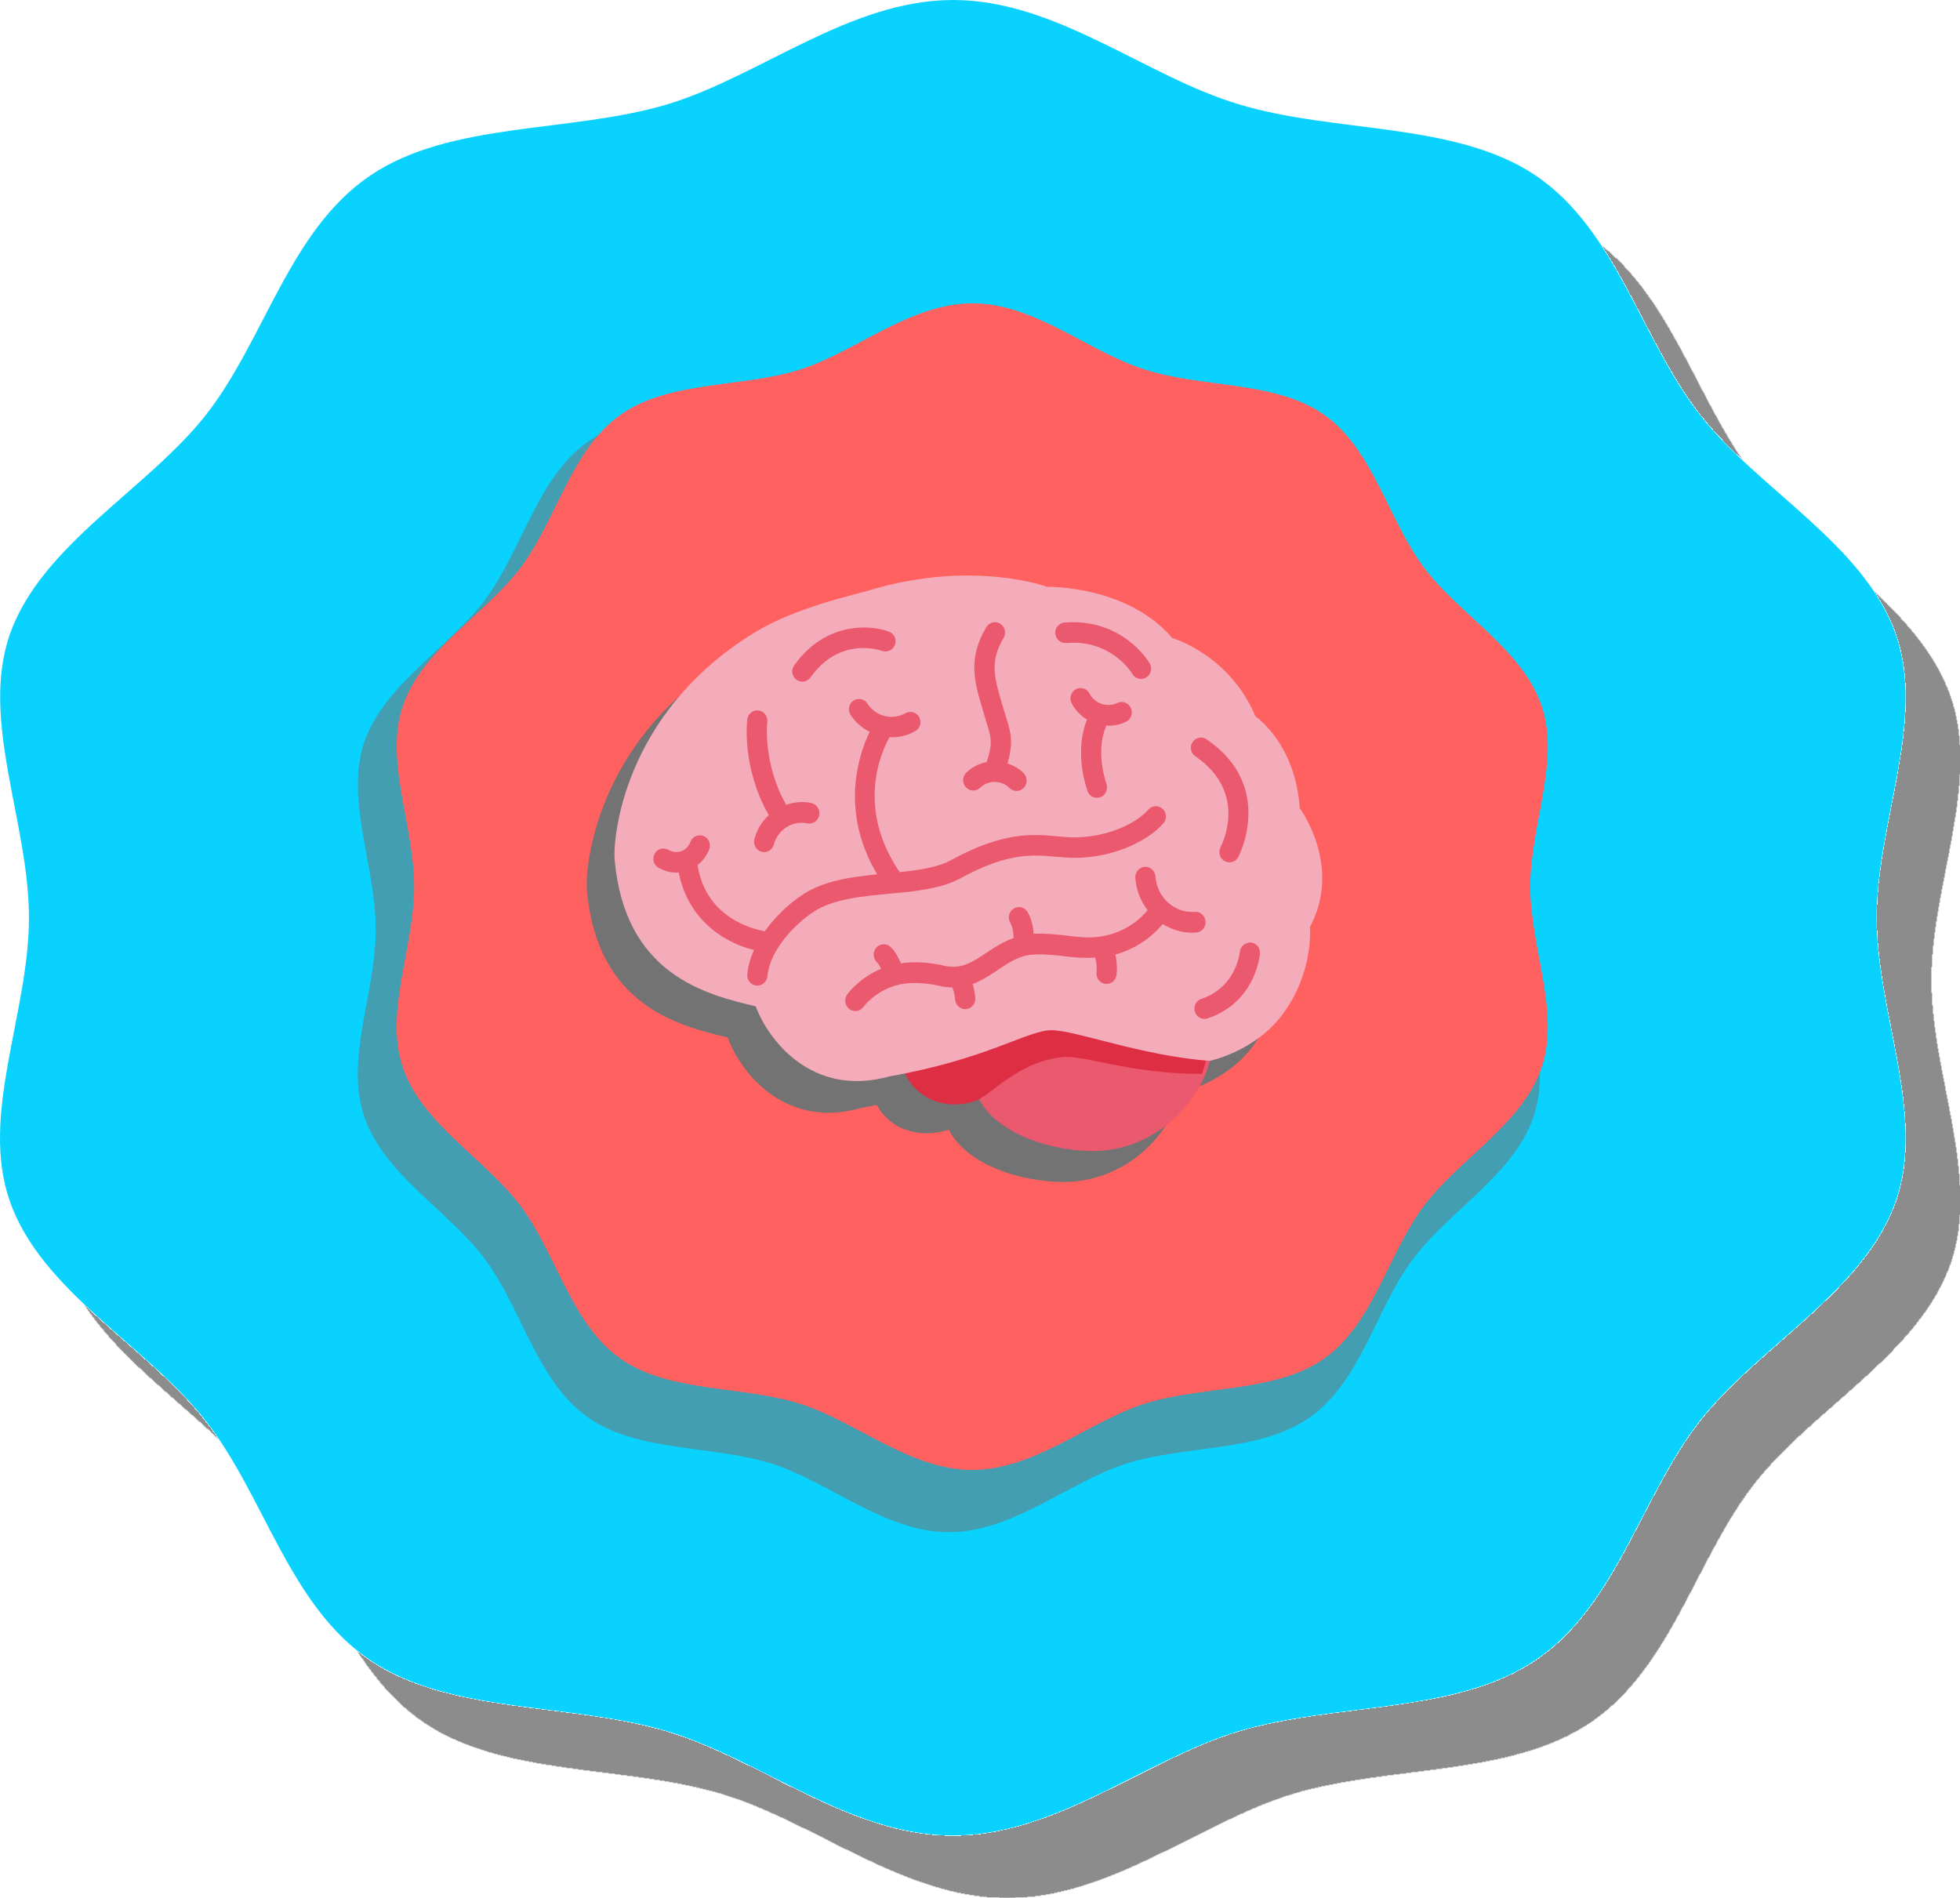
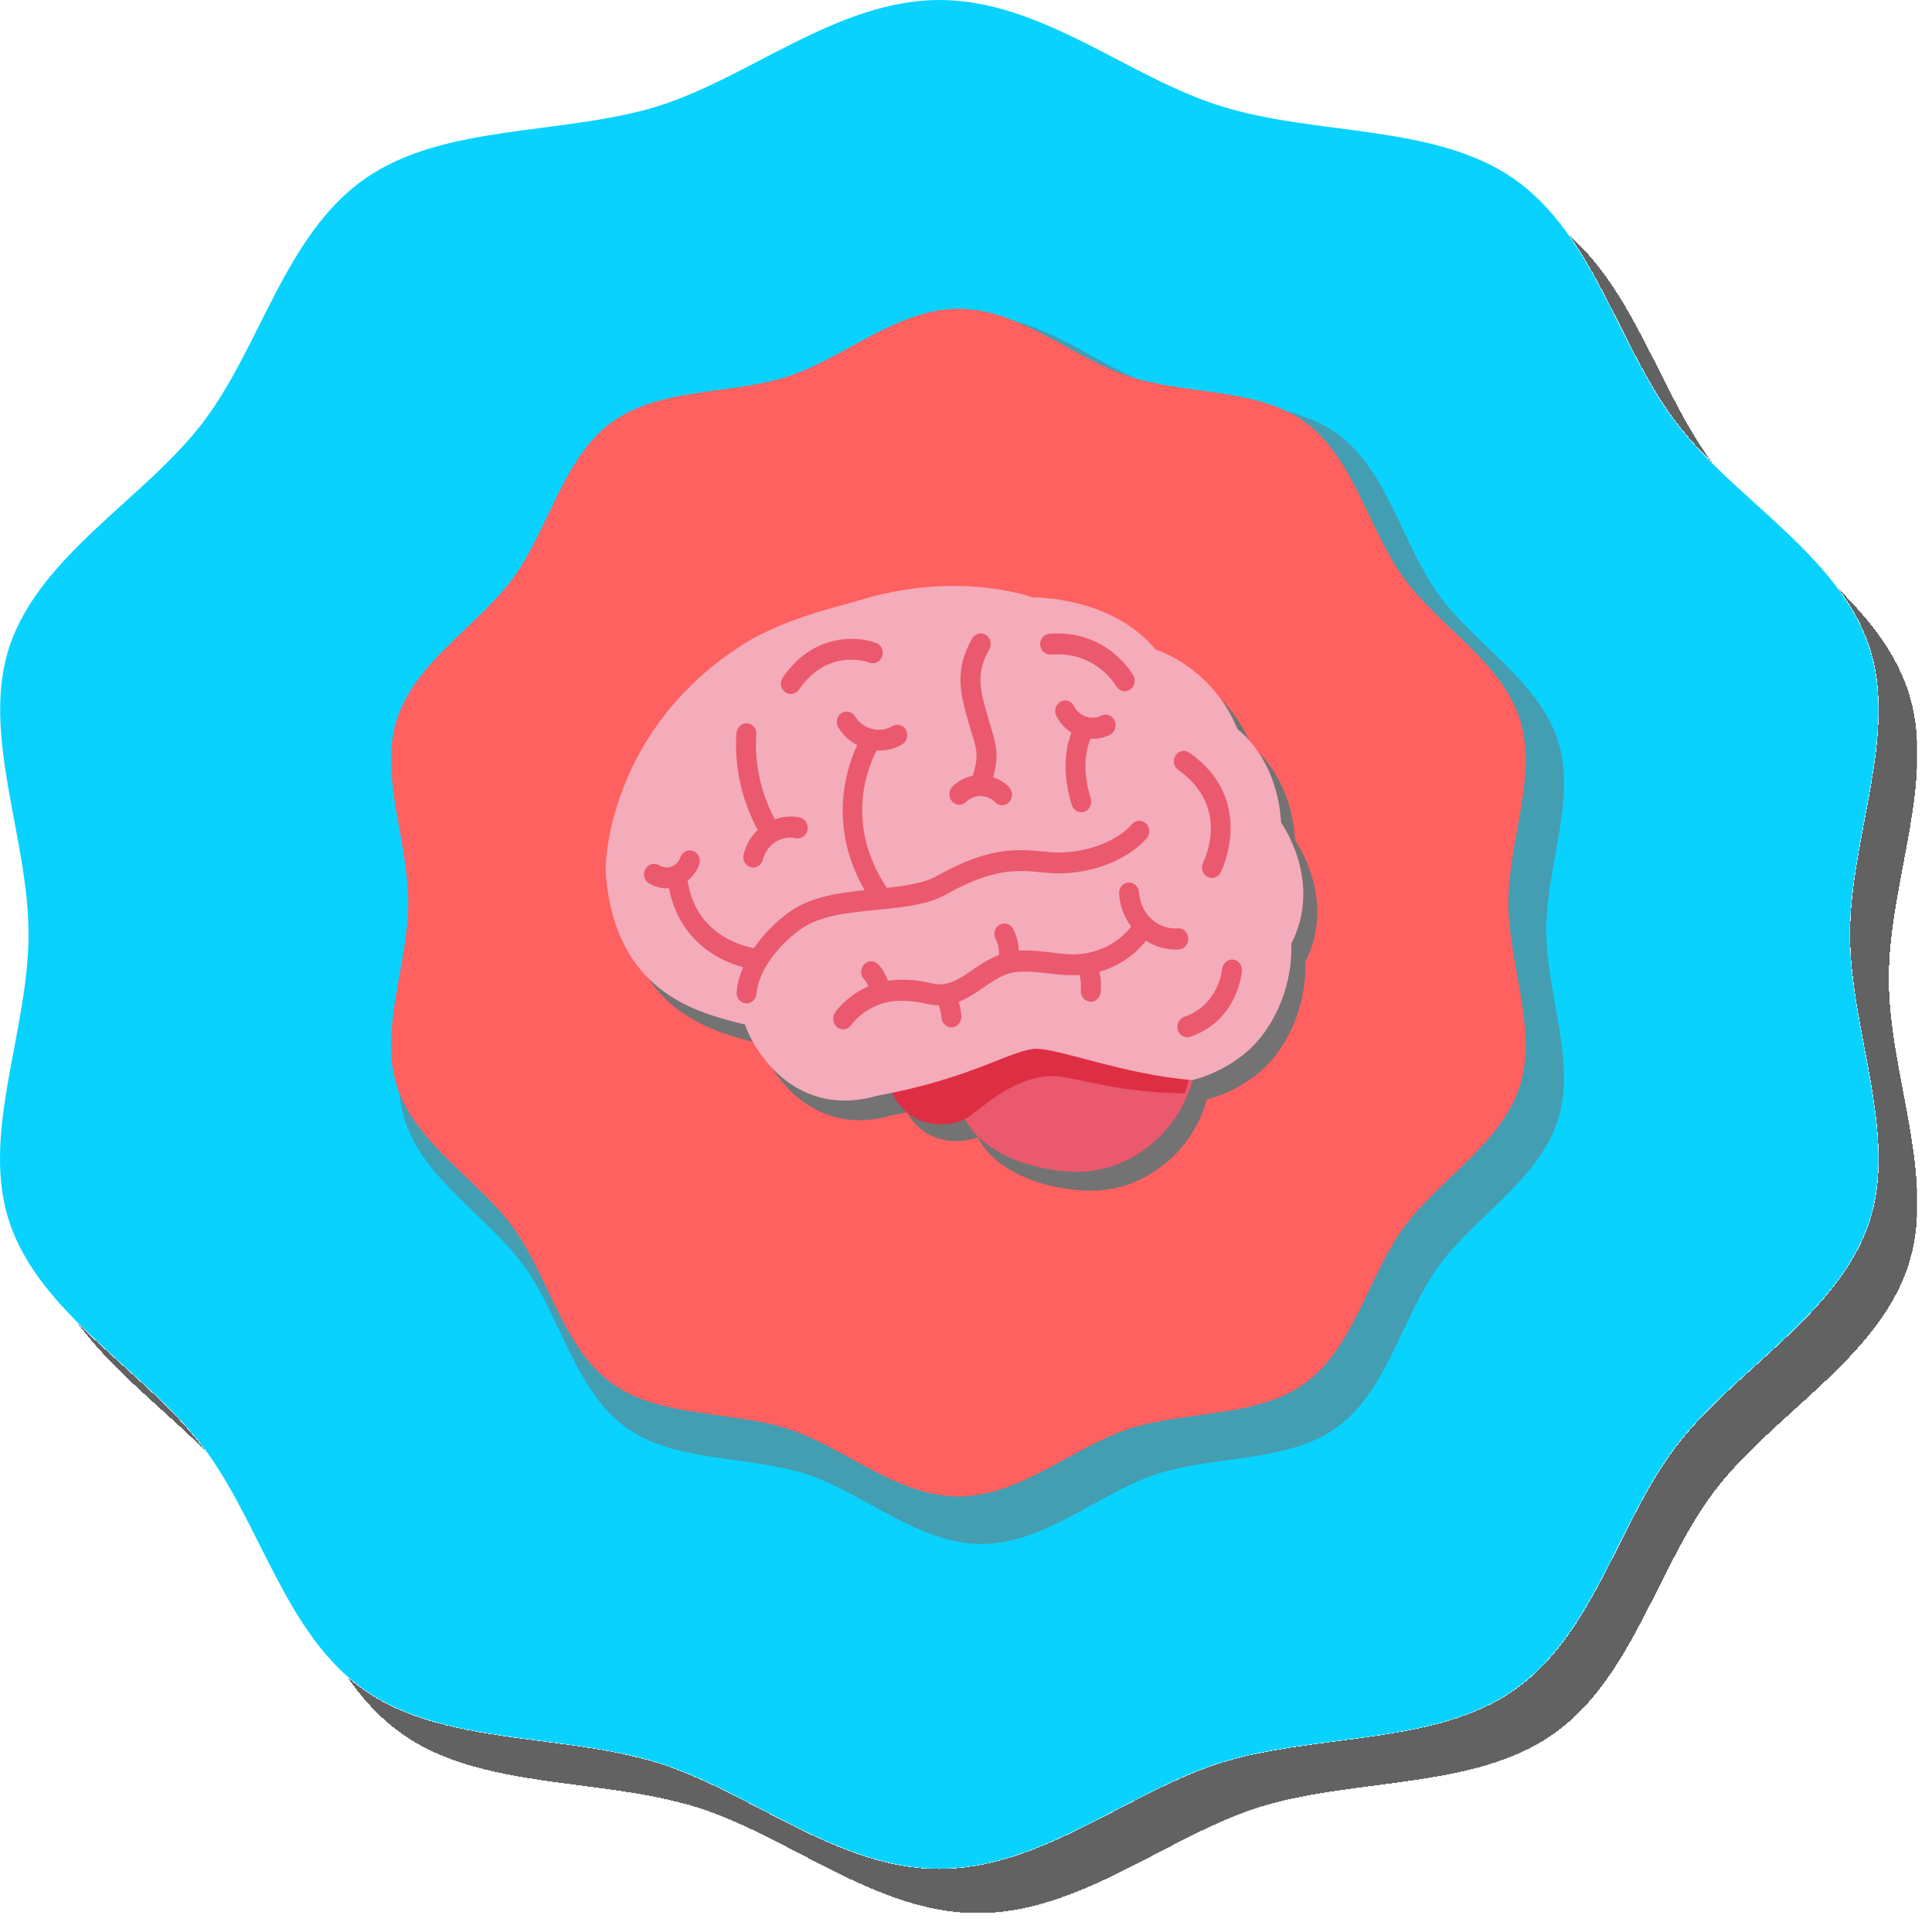
- <svg xmlns="http://www.w3.org/2000/svg" width="252" height="244" viewBox="0 0 252 244" fill="none">
-   <g filter="url(#filter0_d_741_366)">
-     <path d="M241.273 118C241.273 105.687 247.645 92.616 243.725 81.53C239.706 70.018 226.085 62.941 218.589 53.361C210.993 43.69 207.858 29.584 197.422 22.554C187.08 15.617 171.645 17.175 159.248 13.401C147.244 9.815 135.827 0 122.55 0C109.269 0 97.802 9.767 85.848 13.401C73.451 17.127 57.966 15.569 47.628 22.554C37.192 29.584 34.053 43.69 26.461 53.361C18.915 62.941 5.34 70.018 1.275 81.53C-2.595 92.616 3.723 105.687 3.723 118C3.723 130.313 -2.645 143.384 1.275 154.473C5.291 165.986 18.915 173.063 26.412 182.639C34.008 192.31 37.142 206.42 47.579 213.449C57.916 220.431 73.352 218.873 85.798 222.603C97.802 226.189 109.219 236 122.5 236C135.778 236 147.244 226.233 159.202 222.603C171.599 218.873 187.08 220.431 197.422 213.449C207.858 206.42 210.993 192.31 218.589 182.639C226.135 173.063 239.706 165.986 243.725 154.473C247.645 143.336 241.273 130.269 241.273 118Z" fill="#09D2FF" />
+ <svg xmlns="http://www.w3.org/2000/svg" width="350" height="350" viewBox="0 0 350 350" fill="none">
+   <g filter="url(#filter0_d_1573_296)">
+     <path d="M335.102 169.262C335.102 151.6 343.952 132.851 338.507 116.949C332.925 100.436 314.008 90.284 303.595 76.543C293.046 62.67 288.692 42.435 274.197 32.352C259.834 22.401 238.395 24.636 221.178 19.223C204.506 14.078 188.649 0 170.208 0C151.762 0 135.836 14.01 119.233 19.223C102.016 24.567 80.508 22.332 66.15 32.352C51.655 42.435 47.296 62.67 36.752 76.543C26.271 90.284 7.417 100.436 1.771 116.949C-3.604 132.851 5.171 151.6 5.171 169.262C5.171 186.925 -3.673 205.673 1.771 221.581C7.348 238.094 26.271 248.246 36.683 261.982C47.233 275.854 51.586 296.094 66.082 306.177C80.439 316.192 101.878 313.957 119.164 319.307C135.836 324.451 151.693 338.525 170.139 338.525C188.58 338.525 204.506 324.515 221.114 319.307C238.332 313.957 259.834 316.192 274.197 306.177C288.692 296.094 293.046 275.854 303.595 261.982C314.076 248.246 332.925 238.094 338.507 221.581C343.952 205.605 335.102 186.862 335.102 169.262Z" fill="#09D2FF" />
  </g>
-   <path d="M195.69 119.501C195.69 111.413 199.641 102.829 197.209 95.546C194.717 87.986 186.266 83.338 181.613 77.048C176.901 70.694 174.957 61.43 168.482 56.813C162.067 52.257 152.491 53.281 144.799 50.802C137.351 48.445 130.269 42 122.03 42C113.793 42 106.678 48.415 99.26 50.802C91.569 53.248 81.962 52.227 75.55 56.813C69.073 61.43 67.129 70.694 62.416 77.048C57.734 83.338 49.313 87.986 46.791 95.546C44.389 102.829 48.31 111.413 48.31 119.501C48.31 127.587 44.359 136.171 46.791 143.454C49.283 151.014 57.734 155.662 62.387 161.954C67.097 168.306 69.043 177.57 75.518 182.189C81.933 186.773 91.509 185.752 99.231 188.2C106.678 190.555 113.761 197 122 197C130.237 197 137.351 190.585 144.769 188.2C152.461 185.752 162.067 186.773 168.482 182.189C174.957 177.57 176.901 168.306 181.613 161.954C186.296 155.662 194.717 151.014 197.209 143.454C199.641 136.14 195.69 127.557 195.69 119.501Z" fill="#439EB2" />
-   <path d="M196.749 114C196.749 106.174 200.598 97.866 198.23 90.82C195.802 83.503 187.574 79.005 183.045 72.916C178.457 66.769 176.563 57.803 170.259 53.335C164.012 48.926 154.687 49.916 147.199 47.518C139.947 45.238 133.051 39 125.03 39C117.007 39 110.081 45.208 102.859 47.518C95.371 49.886 86.016 48.895 79.771 53.335C73.467 57.803 71.571 66.769 66.985 72.916C62.426 79.005 54.226 83.503 51.77 90.82C49.432 97.866 53.249 106.174 53.249 114C53.249 121.826 49.402 130.134 51.77 137.182C54.196 144.499 62.426 148.998 66.955 155.084C71.543 161.231 73.437 170.199 79.742 174.667C85.986 179.104 95.311 178.114 102.829 180.485C110.081 182.764 116.977 189 125 189C133.021 189 139.947 182.792 147.171 180.485C154.66 178.114 164.012 179.104 170.259 174.667C176.563 170.199 178.457 161.231 183.045 155.084C187.604 148.998 195.802 144.499 198.23 137.182C200.598 130.103 196.749 121.798 196.749 114Z" fill="#FF6060" />
-   <path d="M152.174 137.918C152.181 138.667 151.99 139.648 151.792 140.456C150.402 146.144 144.231 152.522 135.542 151.943C127.667 151.417 121.255 147.589 121.255 142.222C121.255 136.855 127.651 132.504 135.542 132.504C143.432 132.504 152.123 132.551 152.174 137.918Z" fill="#737373" />
-   <path d="M135.542 133.405C131.304 133.405 121.633 134.592 119.411 134.592C115.492 134.592 112.311 137.084 112.311 140.157C112.311 141.636 113.059 142.972 114.258 143.969C114.258 143.969 116.891 146.643 121.635 145.361C123.711 144.798 127.088 140.627 133.031 139.964C135.993 139.632 141.538 141.951 151.288 142.007C151.705 141.096 151.792 140.463 151.792 140.463C151.792 135.089 143.432 133.405 135.542 133.405Z" fill="#737373" />
-   <path d="M151.792 140.457C151.792 140.457 157.509 139.284 161.063 134.55C165.206 129.029 164.663 123.12 164.663 123.12C168.861 115.169 163.353 107.714 163.353 107.714C162.805 99.318 157.682 95.843 157.682 95.843C154.353 87.834 146.993 85.683 146.993 85.683C141.213 78.835 130.961 79.057 130.961 79.057C130.961 79.057 121.354 75.491 108.167 79.499C105.987 80.162 98.677 81.706 93.332 85.02C76.486 95.462 75.211 111.748 75.448 114.394C76.753 129.192 87.007 131.843 93.551 133.389C95.077 137.584 100.693 145.317 110.782 142.446C123.216 140.237 128.45 136.481 131.504 136.481C134.561 136.481 143.068 139.796 151.792 140.457Z" fill="#737373" />
-   <path d="M120.345 116.664C126.44 113.338 129.743 113.647 132.659 113.915C133.586 113.999 134.463 114.067 135.35 114.06C140.542 113.941 144.75 111.727 146.61 109.583C147.086 109.032 147.033 108.195 146.49 107.71C145.951 107.229 145.127 107.278 144.642 107.829C143.208 109.485 139.672 111.309 135.29 111.411C134.505 111.435 133.715 111.355 132.901 111.278C129.772 110.984 125.887 110.624 119.102 114.331C117.362 115.284 114.975 115.637 112.388 115.9C106.638 107.495 110.097 100.175 111.087 98.43C111.184 98.438 111.278 98.468 111.377 98.468C112.424 98.468 113.476 98.209 114.429 97.662C115.058 97.302 115.281 96.494 114.924 95.857C114.57 95.221 113.771 94.997 113.143 95.357C111.467 96.317 109.262 95.761 108.221 94.119C107.83 93.5 107.022 93.32 106.415 93.72C105.807 94.114 105.63 94.932 106.019 95.548C106.64 96.532 107.515 97.27 108.502 97.765C107.137 100.57 104.548 107.943 109.476 116.19C106.009 116.533 102.538 117.029 99.82 118.804C98.069 119.948 96.273 121.623 94.906 123.549C93.258 123.264 87.23 121.76 86.178 114.987C86.834 114.471 87.361 113.794 87.688 112.955C87.955 112.276 87.626 111.505 86.954 111.236C86.281 110.965 85.522 111.299 85.255 111.981C85.022 112.577 84.599 113.011 84.065 113.203C83.538 113.392 82.937 113.329 82.382 113.016C81.747 112.659 80.953 112.895 80.603 113.53C80.253 114.17 80.479 114.978 81.112 115.333C81.853 115.753 82.649 115.963 83.441 115.963C83.538 115.963 83.63 115.919 83.727 115.914C84.972 122.309 89.964 125.119 93.495 125.969C93.035 126.999 92.722 128.059 92.627 129.129C92.565 129.855 93.097 130.502 93.817 130.565L93.935 130.57C94.605 130.57 95.178 130.054 95.237 129.363C95.52 126.147 98.55 122.79 101.24 121.027C103.763 119.38 107.457 119.032 111.032 118.696C114.501 118.376 117.778 118.068 120.345 116.664ZM154.023 112.677C153.68 113.32 153.915 114.125 154.548 114.471C154.746 114.583 154.963 114.637 155.174 114.637C155.637 114.637 156.083 114.389 156.323 113.95C156.371 113.859 161.143 104.809 152.21 98.725C151.614 98.323 150.799 98.48 150.394 99.087C149.991 99.692 150.15 100.516 150.748 100.925C157.669 105.638 154.175 112.392 154.023 112.677ZM99.769 91.277C100.177 91.277 100.577 91.088 100.831 90.725C104.626 85.379 109.883 87.208 110.107 87.295C110.783 87.542 111.529 87.194 111.78 86.51C112.033 85.823 111.688 85.062 111.009 84.807C108.495 83.864 102.693 83.567 98.706 89.182C98.285 89.773 98.418 90.602 99.005 91.029C99.238 91.197 99.505 91.277 99.769 91.277ZM133.987 86.274C139.81 85.793 142.46 90.069 142.579 90.27C142.826 90.688 143.261 90.922 143.707 90.922C143.933 90.922 144.163 90.863 144.37 90.74C144.994 90.368 145.203 89.558 144.84 88.927C144.697 88.684 141.332 83.049 133.782 83.63C133.062 83.686 132.525 84.326 132.581 85.057C132.638 85.786 133.29 86.339 133.987 86.274ZM157.936 125C157.292 124.962 156.583 125.479 156.525 126.212C156.521 126.259 156.104 130.766 151.526 132.291C150.84 132.52 150.467 133.268 150.695 133.964C150.872 134.519 151.388 134.874 151.938 134.874C152.074 134.874 152.21 134.853 152.345 134.809C158.556 132.747 159.115 126.688 159.136 126.431C159.191 125.7 158.657 125.058 157.936 125Z" fill="#737373" />
-   <path d="M93.15 112.121C92.962 112.829 93.374 113.556 94.073 113.745C94.186 113.777 94.301 113.791 94.414 113.791C94.992 113.791 95.519 113.401 95.675 112.81C96.172 110.926 98.101 109.716 100 110.122C100.709 110.269 101.4 109.814 101.549 109.097C101.699 108.38 101.245 107.679 100.536 107.527C99.42 107.289 98.302 107.401 97.27 107.756C94.218 102.471 94.812 97.26 94.819 97.204C94.913 96.48 94.412 95.815 93.696 95.714C92.984 95.628 92.324 96.123 92.225 96.847C92.19 97.104 91.493 102.985 95.008 109.076C94.133 109.872 93.468 110.914 93.15 112.121ZM122.412 105.575C123.478 104.575 125.186 104.594 126.219 105.615C126.477 105.862 126.804 105.988 127.133 105.988C127.476 105.988 127.816 105.853 128.07 105.584C128.574 105.061 128.562 104.22 128.044 103.711C127.444 103.12 126.723 102.726 125.959 102.478C126.732 99.785 126.426 98.589 125.708 96.35C125.582 95.962 125.443 95.525 125.296 95.03L125.218 94.766C124.265 91.564 123.634 89.45 125.446 86.47C125.825 85.847 125.632 85.031 125.015 84.646C124.412 84.265 123.597 84.452 123.215 85.08C120.787 89.077 121.678 92.071 122.714 95.534L122.792 95.798C122.946 96.314 123.086 96.763 123.218 97.169C123.864 99.187 124.06 99.862 123.271 102.3C122.304 102.483 121.381 102.926 120.626 103.636C120.097 104.134 120.069 104.975 120.561 105.51C121.056 106.047 121.885 106.072 122.412 105.575ZM139.072 97.662C139.834 97.662 140.603 97.501 141.321 97.155C141.974 96.845 142.255 96.053 141.947 95.392C141.641 94.729 140.849 94.453 140.207 94.757C138.892 95.383 137.272 94.841 136.584 93.547C136.241 92.9 135.442 92.664 134.811 93.003C134.174 93.348 133.934 94.154 134.277 94.796C134.749 95.689 135.449 96.389 136.266 96.877C134.86 100.336 135.658 104.01 136.31 105.958C136.494 106.511 137.005 106.859 137.55 106.859C137.691 106.859 137.829 106.838 137.969 106.792C138.655 106.558 139.024 105.804 138.789 105.112C138.349 103.793 137.498 100.458 138.784 97.622C138.883 97.627 138.975 97.662 139.072 97.662ZM151.63 122.655C151.579 121.926 150.956 121.349 150.24 121.417C147.584 121.606 145.323 119.57 145.142 116.902C145.091 116.174 144.449 115.629 143.747 115.669C143.029 115.721 142.483 116.354 142.529 117.082C142.637 118.647 143.227 120.055 144.122 121.204C142.018 123.711 139.261 124.425 137.725 124.607C136.365 124.771 135.177 124.631 133.803 124.467C132.544 124.32 131.119 124.154 129.359 124.208L129.345 124.21C129.294 123.451 129.115 122.347 128.546 121.426C128.164 120.81 127.356 120.621 126.744 121.008C126.134 121.396 125.945 122.213 126.33 122.835C126.682 123.405 126.746 124.313 126.746 124.757C125.427 125.236 124.286 125.941 123.254 126.623C121.411 127.835 119.958 128.795 117.774 128.298C115.795 127.837 113.813 127.746 112.133 127.985C111.87 127.319 111.456 126.525 110.818 125.911C110.291 125.408 109.465 125.429 108.968 125.964C108.473 126.494 108.494 127.335 109.021 127.837C109.244 128.052 109.423 128.365 109.566 128.678C106.68 129.881 105.232 131.894 105.165 131.992C104.746 132.586 104.884 133.405 105.464 133.83C105.695 133.999 105.962 134.08 106.229 134.08C106.636 134.08 107.037 133.891 107.292 133.536C107.306 133.515 108.742 131.567 111.578 130.78C113.044 130.372 115.146 130.407 117.194 130.878C117.767 131.011 118.299 131.056 118.814 131.065C119.058 131.642 119.153 132.329 119.167 132.583C119.208 133.289 119.783 133.833 120.472 133.833L120.543 133.83C121.261 133.791 121.814 133.174 121.781 132.445C121.772 132.312 121.722 131.528 121.441 130.626C122.647 130.185 123.696 129.493 124.684 128.844C126.18 127.854 127.598 126.92 129.448 126.859C130.997 126.803 132.275 126.952 133.506 127.099C134.749 127.244 135.967 127.34 137.313 127.261C137.55 127.931 137.534 128.828 137.498 129.127C137.41 129.851 137.916 130.512 138.632 130.607C138.688 130.617 138.743 130.619 138.798 130.619C139.445 130.619 140.006 130.133 140.094 129.465C140.115 129.302 140.248 128.108 139.94 126.866C141.818 126.354 144.147 125.243 146.076 122.968C147.206 123.666 148.523 124.077 149.922 124.077C150.086 124.077 150.249 124.073 150.412 124.061C151.131 124.014 151.676 123.386 151.63 122.655Z" fill="#737373" />
-   <path d="M156 133.56C156.009 134.33 155.817 135.337 155.617 136.167C154.223 142.007 148.036 148.557 139.324 147.962C131.432 147.423 125 143.492 125 137.98C125 132.468 131.415 128 139.324 128C147.235 128 155.951 128.048 156 133.56Z" fill="#EA596E" />
-   <path d="M138.948 129C134.762 129 125.208 130.254 123.016 130.254C119.142 130.254 116 132.887 116 136.134C116 137.696 116.741 139.108 117.926 140.162C117.926 140.162 120.527 142.987 125.211 141.632C127.261 141.038 130.597 136.63 136.47 135.929C139.394 135.579 144.873 138.029 154.502 138.089C154.916 137.126 155 136.458 155 136.458C155 130.779 146.742 129 138.948 129Z" fill="#DD2E44" />
-   <path d="M155.522 136.405C155.522 136.405 161.251 135.241 164.812 130.542C168.965 125.06 168.419 119.194 168.419 119.194C172.626 111.302 167.107 103.901 167.107 103.901C166.56 95.565 161.424 92.115 161.424 92.115C158.091 84.165 150.715 82.029 150.715 82.029C144.924 75.231 134.649 75.451 134.649 75.451C134.649 75.451 125.024 71.911 111.809 75.89C109.624 76.548 102.302 78.081 96.946 81.371C80.064 91.737 78.786 107.905 79.023 110.532C80.331 125.223 90.606 127.854 97.163 129.389C98.692 133.553 104.32 141.23 114.429 138.381C126.888 136.187 132.135 132.459 135.195 132.459C138.256 132.459 146.78 135.749 155.522 136.405Z" fill="#F4ABBA" />
-   <path d="M123.553 112.891C129.591 109.584 132.865 109.891 135.755 110.158C136.674 110.241 137.544 110.309 138.422 110.302C143.571 110.183 147.738 107.982 149.584 105.85C150.056 105.301 150.001 104.47 149.463 103.987C148.929 103.508 148.113 103.557 147.631 104.105C146.21 105.752 142.706 107.568 138.363 107.668C137.585 107.691 136.804 107.612 135.995 107.536C132.894 107.243 129.044 106.885 122.321 110.571C120.594 111.519 118.228 111.869 115.667 112.132C109.966 103.773 113.394 96.495 114.375 94.76C114.471 94.766 114.565 94.797 114.665 94.797C115.701 94.797 116.746 94.539 117.69 93.996C118.313 93.638 118.532 92.834 118.18 92.2C117.827 91.568 117.035 91.346 116.412 91.703C114.752 92.658 112.569 92.107 111.535 90.472C111.15 89.857 110.347 89.678 109.744 90.075C109.144 90.468 108.967 91.281 109.354 91.894C109.968 92.871 110.835 93.605 111.814 94.098C110.461 96.887 107.897 104.219 112.778 112.42C109.343 112.761 105.903 113.256 103.211 115.019C101.473 116.157 99.696 117.822 98.338 119.738C96.707 119.455 90.733 117.959 89.688 111.224C90.338 110.711 90.86 110.037 91.187 109.203C91.451 108.527 91.123 107.763 90.457 107.494C89.79 107.224 89.038 107.557 88.773 108.235C88.543 108.827 88.125 109.259 87.596 109.449C87.071 109.64 86.478 109.575 85.926 109.264C85.296 108.908 84.512 109.143 84.163 109.777C83.816 110.411 84.042 111.215 84.667 111.568C85.404 111.986 86.191 112.195 86.975 112.195C87.071 112.195 87.162 112.151 87.258 112.146C88.492 118.505 93.44 121.299 96.94 122.144C96.484 123.169 96.176 124.223 96.082 125.287C96.018 126.009 96.545 126.652 97.259 126.715L97.376 126.72C98.039 126.72 98.607 126.206 98.667 125.519C98.947 122.321 101.949 118.983 104.616 117.23C107.116 115.592 110.778 115.246 114.321 114.912C117.758 114.594 121.007 114.287 123.553 112.891ZM156.929 108.927C156.59 109.566 156.825 110.367 157.45 110.711C157.646 110.822 157.863 110.875 158.072 110.875C158.529 110.875 158.971 110.629 159.208 110.193C159.256 110.102 163.988 101.102 155.132 95.052C154.541 94.653 153.733 94.808 153.332 95.412C152.933 96.014 153.09 96.834 153.686 97.24C160.543 101.927 157.08 108.644 156.929 108.927ZM103.159 87.646C103.562 87.646 103.959 87.458 104.212 87.098C107.974 81.781 113.182 83.6 113.404 83.686C114.074 83.932 114.816 83.586 115.064 82.906C115.313 82.223 114.971 81.466 114.298 81.212C111.807 80.274 106.056 79.979 102.105 85.562C101.687 86.15 101.819 86.975 102.401 87.4C102.632 87.567 102.896 87.646 103.159 87.646ZM137.071 82.671C142.843 82.192 145.469 86.445 145.587 86.645C145.831 87.061 146.262 87.293 146.707 87.293C146.929 87.293 147.157 87.235 147.362 87.112C147.98 86.742 148.188 85.936 147.827 85.309C147.686 85.068 144.351 79.463 136.868 80.042C136.154 80.098 135.623 80.734 135.678 81.461C135.735 82.186 136.38 82.736 137.071 82.671ZM160.808 121.18C160.171 121.143 159.468 121.657 159.411 122.386C159.405 122.432 158.992 126.915 154.454 128.431C153.775 128.659 153.405 129.402 153.631 130.094C153.806 130.647 154.317 131 154.863 131C154.997 131 155.132 130.979 155.266 130.935C161.421 128.884 161.976 122.86 161.996 122.604C162.051 121.877 161.522 121.238 160.808 121.18Z" fill="#EA596E" />
-   <path d="M96.995 107.878C96.807 108.591 97.218 109.323 97.91 109.513C98.022 109.546 98.136 109.56 98.248 109.56C98.823 109.56 99.344 109.167 99.499 108.572C99.992 106.673 101.907 105.454 103.789 105.864C104.492 106.012 105.177 105.553 105.325 104.831C105.473 104.111 105.024 103.403 104.321 103.25C103.216 103.01 102.104 103.123 101.081 103.48C98.054 98.156 98.643 92.906 98.65 92.85C98.743 92.12 98.246 91.45 97.538 91.349C96.83 91.261 96.177 91.76 96.077 92.49C96.045 92.749 95.351 98.673 98.837 104.81C97.972 105.612 97.312 106.661 96.995 107.878ZM126.018 101.283C127.075 100.276 128.769 100.294 129.796 101.323C130.049 101.572 130.373 101.699 130.702 101.699C131.042 101.699 131.378 101.563 131.631 101.292C132.129 100.765 132.118 99.918 131.604 99.405C131.008 98.81 130.294 98.412 129.536 98.163C130.305 95.45 130.001 94.245 129.287 91.989C129.161 91.598 129.024 91.16 128.878 90.659L128.801 90.393C127.855 87.167 127.23 85.038 129.027 82.036C129.403 81.407 129.211 80.586 128.602 80.198C128.001 79.814 127.193 80.003 126.814 80.636C124.406 84.662 125.292 87.678 126.317 91.167L126.394 91.433C126.547 91.953 126.687 92.405 126.817 92.814C127.458 94.847 127.652 95.527 126.869 97.984C125.91 98.167 124.995 98.614 124.246 99.33C123.723 99.831 123.694 100.678 124.182 101.217C124.673 101.758 125.495 101.784 126.018 101.283ZM142.542 93.311C143.297 93.311 144.062 93.148 144.772 92.8C145.423 92.487 145.699 91.69 145.393 91.024C145.089 90.356 144.306 90.078 143.667 90.384C142.363 91.014 140.756 90.469 140.074 89.165C139.734 88.513 138.941 88.276 138.316 88.617C137.686 88.965 137.446 89.777 137.786 90.424C138.254 91.323 138.95 92.028 139.759 92.52C138.366 96.005 139.158 99.706 139.804 101.668C139.985 102.226 140.491 102.577 141.035 102.577C141.172 102.577 141.309 102.556 141.45 102.508C142.131 102.273 142.494 101.513 142.263 100.817C141.827 99.487 140.98 96.127 142.256 93.271C142.357 93.276 142.446 93.311 142.542 93.311ZM154.997 118.489C154.947 117.755 154.328 117.174 153.618 117.242C150.986 117.433 148.742 115.381 148.564 112.694C148.511 111.96 147.875 111.412 147.181 111.452C146.466 111.504 145.925 112.141 145.973 112.875C146.078 114.452 146.662 115.873 147.55 117.028C145.464 119.553 142.729 120.273 141.206 120.457C139.859 120.621 138.679 120.48 137.316 120.315C136.067 120.167 134.656 120 132.908 120.054L132.896 120.057C132.844 119.292 132.666 118.179 132.104 117.252C131.725 116.631 130.921 116.44 130.314 116.831C129.709 117.221 129.522 118.045 129.903 118.671C130.252 119.245 130.316 120.16 130.316 120.607C129.008 121.089 127.876 121.8 126.853 122.487C125.027 123.708 123.584 124.675 121.417 124.174C119.454 123.711 117.489 123.619 115.822 123.859C115.562 123.188 115.153 122.388 114.518 121.769C113.998 121.264 113.176 121.285 112.683 121.824C112.192 122.358 112.213 123.205 112.735 123.711C112.959 123.927 113.135 124.242 113.279 124.558C110.414 125.769 108.978 127.798 108.912 127.896C108.496 128.494 108.633 129.32 109.211 129.748C109.439 129.918 109.704 130 109.969 130C110.37 130 110.768 129.809 111.021 129.452C111.035 129.431 112.459 127.468 115.272 126.675C116.726 126.264 118.81 126.299 120.844 126.774C121.413 126.908 121.938 126.953 122.449 126.962C122.691 127.544 122.785 128.235 122.799 128.492C122.84 129.202 123.411 129.751 124.093 129.751L124.164 129.748C124.878 129.708 125.426 129.087 125.392 128.353C125.385 128.219 125.333 127.428 125.054 126.52C126.25 126.075 127.292 125.379 128.271 124.725C129.757 123.727 131.161 122.786 132.997 122.725C134.533 122.668 135.8 122.819 137.024 122.967C138.254 123.113 139.464 123.209 140.797 123.129C141.035 123.805 141.017 124.708 140.98 125.009C140.893 125.739 141.396 126.405 142.106 126.501C142.16 126.511 142.215 126.513 142.27 126.513C142.911 126.513 143.468 126.024 143.555 125.351C143.576 125.186 143.708 123.984 143.402 122.732C145.265 122.217 147.578 121.097 149.491 118.805C150.609 119.508 151.915 119.922 153.303 119.922C153.465 119.922 153.628 119.918 153.79 119.906C154.504 119.859 155.043 119.226 154.997 118.489Z" fill="#EA596E" />
+   <path d="M280.126 168.547C280.126 156.945 285.613 144.632 282.235 134.185C278.774 123.34 267.036 116.674 260.575 107.651C254.03 98.537 251.33 85.248 242.337 78.625C233.427 72.09 220.127 73.558 209.444 70.003C199.1 66.622 189.263 57.377 177.82 57.377C166.379 57.377 156.498 66.579 146.195 70.003C135.512 73.511 122.17 72.046 113.264 78.625C104.268 85.248 101.568 98.537 95.023 107.651C88.52 116.674 76.824 123.34 73.322 134.185C69.985 144.632 75.431 156.945 75.431 168.547C75.431 180.146 69.944 192.458 73.322 202.905C76.782 213.75 88.52 220.416 94.982 229.443C101.523 238.554 104.227 251.842 113.219 258.468C122.129 265.044 135.429 263.579 146.154 267.091C156.498 270.468 166.335 279.713 177.778 279.713C189.219 279.713 199.1 270.512 209.402 267.091C220.086 263.579 233.427 265.044 242.337 258.468C251.33 251.842 254.03 238.554 260.575 229.443C267.078 220.416 278.774 213.75 282.235 202.905C285.613 192.414 280.126 180.102 280.126 168.547Z" fill="#439EB2" />
+   <path d="M273.263 163.525C273.263 152.298 278.609 140.382 275.32 130.275C271.948 119.779 260.52 113.327 254.23 104.593C247.857 95.775 245.228 82.914 236.471 76.506C227.795 70.181 214.844 71.601 204.443 68.16C194.372 64.891 184.793 55.943 173.654 55.943C162.511 55.943 152.89 64.847 142.861 68.16C132.46 71.558 119.468 70.137 110.794 76.506C102.038 82.914 99.405 95.775 93.035 104.593C86.704 113.327 75.314 119.779 71.904 130.275C68.657 140.382 73.958 152.298 73.958 163.525C73.958 174.751 68.615 186.667 71.904 196.778C75.273 207.274 86.704 213.726 92.993 222.456C99.367 231.274 101.996 244.138 110.753 250.547C119.426 256.912 132.377 255.492 142.819 258.892C152.89 262.162 162.469 271.107 173.612 271.107C184.752 271.107 194.372 262.202 204.405 258.892C214.806 255.492 227.795 256.912 236.471 250.547C245.228 244.138 247.857 231.274 254.23 222.456C260.562 213.726 271.948 207.274 275.32 196.778C278.609 186.624 273.263 174.711 273.263 163.525Z" fill="#FF6060" />
+   <path d="M219.095 195.545C219.105 196.62 218.84 198.027 218.565 199.186C216.634 207.344 208.063 216.493 195.995 215.662C185.059 214.909 176.152 209.418 176.152 201.719C176.152 194.02 185.036 187.779 195.995 187.779C206.954 187.779 219.025 187.846 219.095 195.545Z" fill="#737373" />
+   <path d="M195.994 189.072C190.109 189.072 176.676 190.774 173.591 190.774C168.147 190.774 163.729 194.348 163.729 198.757C163.729 200.878 164.767 202.794 166.433 204.225C166.433 204.225 170.09 208.061 176.679 206.222C179.562 205.414 184.252 199.431 192.506 198.479C196.621 198.004 204.322 201.33 217.864 201.411C218.442 200.104 218.564 199.196 218.564 199.196C218.564 191.487 206.953 189.072 195.994 189.072Z" fill="#737373" />
+   <path d="M218.565 199.186C218.565 199.186 226.506 197.504 231.442 190.714C237.196 182.794 236.442 174.318 236.442 174.318C242.273 162.914 234.623 152.22 234.623 152.22C233.862 140.176 226.746 135.191 226.746 135.191C222.123 123.703 211.9 120.618 211.9 120.618C203.872 110.795 189.634 111.113 189.634 111.113C189.634 111.113 176.29 105.998 157.975 111.747C154.948 112.698 144.795 114.913 137.372 119.666C113.974 134.645 112.203 158.006 112.532 161.802C114.345 183.028 128.587 186.831 137.675 189.049C139.795 195.066 147.595 206.158 161.607 202.041C178.876 198.871 186.146 193.484 190.388 193.484C194.634 193.484 206.449 198.238 218.565 199.186Z" fill="#737373" />
+   <path d="M174.888 165.058C183.353 160.287 187.941 160.729 191.991 161.115C193.279 161.235 194.497 161.333 195.728 161.322C202.94 161.152 208.784 157.976 211.367 154.9C212.029 154.11 211.955 152.91 211.201 152.213C210.453 151.523 209.308 151.594 208.634 152.384C206.642 154.759 201.732 157.376 195.645 157.523C194.555 157.557 193.459 157.443 192.327 157.332C187.982 156.91 182.586 156.394 173.162 161.711C170.745 163.078 167.43 163.584 163.837 163.962C155.851 151.905 160.656 141.406 162.03 138.903C162.165 138.913 162.296 138.957 162.433 138.957C163.888 138.957 165.349 138.585 166.672 137.801C167.545 137.285 167.855 136.126 167.36 135.211C166.867 134.3 165.758 133.978 164.885 134.494C162.558 135.871 159.495 135.074 158.05 132.719C157.507 131.831 156.385 131.573 155.541 132.146C154.697 132.712 154.451 133.884 154.991 134.769C155.854 136.179 157.069 137.238 158.44 137.948C156.545 141.972 152.948 152.548 159.793 164.378C154.978 164.87 150.157 165.581 146.382 168.127C143.949 169.768 141.456 172.17 139.557 174.934C137.268 174.526 128.895 172.368 127.434 162.652C128.345 161.912 129.077 160.941 129.531 159.738C129.902 158.763 129.445 157.657 128.512 157.272C127.578 156.883 126.523 157.363 126.152 158.341C125.829 159.195 125.241 159.818 124.5 160.093C123.767 160.364 122.933 160.274 122.163 159.825C121.28 159.312 120.177 159.651 119.692 160.562C119.206 161.48 119.519 162.639 120.398 163.148C121.427 163.751 122.533 164.053 123.633 164.053C123.767 164.053 123.895 163.989 124.03 163.983C125.759 173.155 132.693 177.186 137.597 178.405C136.958 179.882 136.523 181.403 136.392 182.938C136.305 183.98 137.044 184.908 138.045 184.998L138.208 185.005C139.138 185.005 139.934 184.264 140.017 183.273C140.41 178.66 144.617 173.845 148.354 171.316C151.858 168.954 156.989 168.455 161.954 167.973C166.771 167.514 171.324 167.071 174.888 165.058ZM221.664 159.339C221.188 160.26 221.514 161.416 222.393 161.912C222.668 162.073 222.968 162.15 223.263 162.15C223.905 162.15 224.525 161.795 224.858 161.165C224.925 161.034 231.552 148.052 219.145 139.325C218.317 138.749 217.185 138.973 216.623 139.844C216.063 140.712 216.284 141.895 217.115 142.481C226.728 149.242 221.875 158.93 221.664 159.339ZM146.312 128.641C146.877 128.641 147.434 128.37 147.785 127.851C153.057 120.182 160.358 122.805 160.669 122.929C161.608 123.285 162.644 122.785 162.993 121.804C163.344 120.819 162.865 119.727 161.922 119.361C158.431 118.008 150.372 117.583 144.835 125.636C144.25 126.484 144.435 127.673 145.25 128.286C145.573 128.528 145.944 128.641 146.312 128.641ZM193.836 121.465C201.924 120.775 205.603 126.909 205.77 127.198C206.112 127.797 206.716 128.132 207.336 128.132C207.649 128.132 207.969 128.048 208.257 127.871C209.123 127.338 209.414 126.176 208.909 125.271C208.711 124.923 204.037 116.839 193.551 117.673C192.551 117.753 191.806 118.671 191.882 119.72C191.962 120.765 192.867 121.559 193.836 121.465ZM227.099 177.015C226.204 176.961 225.219 177.701 225.139 178.753C225.133 178.82 224.554 185.286 218.196 187.474C217.243 187.802 216.725 188.874 217.042 189.873C217.288 190.67 218.004 191.179 218.768 191.179C218.956 191.179 219.145 191.149 219.334 191.085C227.959 188.127 228.736 179.437 228.764 179.068C228.841 178.02 228.099 177.098 227.099 177.015Z" fill="#737373" />
+   <path d="M137.121 158.542C136.859 159.557 137.431 160.599 138.403 160.87C138.559 160.917 138.719 160.937 138.876 160.937C139.678 160.937 140.41 160.378 140.628 159.53C141.318 156.826 143.997 155.091 146.634 155.674C147.619 155.885 148.578 155.232 148.786 154.203C148.994 153.175 148.364 152.17 147.379 151.952C145.829 151.61 144.275 151.771 142.843 152.28C138.604 144.699 139.429 137.225 139.438 137.144C139.569 136.106 138.873 135.151 137.878 135.007C136.891 134.883 135.973 135.593 135.836 136.632C135.788 137 134.819 145.436 139.701 154.173C138.486 155.316 137.562 156.81 137.121 158.542ZM177.762 149.151C179.242 147.717 181.614 147.744 183.05 149.208C183.408 149.563 183.862 149.744 184.319 149.744C184.795 149.744 185.268 149.55 185.62 149.165C186.32 148.414 186.304 147.208 185.585 146.478C184.75 145.63 183.75 145.064 182.688 144.709C183.763 140.846 183.337 139.131 182.34 135.918C182.164 135.362 181.972 134.735 181.768 134.025L181.659 133.647C180.336 129.053 179.46 126.022 181.975 121.747C182.503 120.852 182.234 119.683 181.378 119.13C180.54 118.584 179.408 118.852 178.878 119.753C175.505 125.486 176.742 129.78 178.181 134.749L178.29 135.127C178.504 135.868 178.699 136.511 178.881 137.094C179.779 139.988 180.051 140.957 178.954 144.454C177.612 144.716 176.33 145.352 175.281 146.371C174.546 147.084 174.508 148.29 175.192 149.057C175.879 149.828 177.03 149.865 177.762 149.151ZM200.901 137.801C201.959 137.801 203.027 137.57 204.024 137.074C204.932 136.628 205.322 135.493 204.894 134.544C204.468 133.593 203.369 133.198 202.477 133.633C200.651 134.531 198.401 133.754 197.445 131.898C196.969 130.97 195.859 130.631 194.983 131.117C194.098 131.613 193.765 132.769 194.242 133.69C194.897 134.97 195.869 135.975 197.004 136.675C195.051 141.637 196.16 146.907 197.065 149.701C197.32 150.495 198.03 150.994 198.788 150.994C198.983 150.994 199.174 150.964 199.369 150.897C200.322 150.562 200.834 149.48 200.508 148.488C199.897 146.595 198.714 141.811 200.501 137.744C200.639 137.751 200.766 137.801 200.901 137.801ZM218.343 173.651C218.272 172.606 217.406 171.778 216.412 171.875C212.723 172.147 209.583 169.225 209.331 165.4C209.26 164.354 208.369 163.574 207.394 163.631C206.396 163.704 205.638 164.612 205.702 165.658C205.853 167.902 206.671 169.922 207.915 171.571C204.993 175.165 201.163 176.191 199.031 176.452C197.141 176.686 195.492 176.485 193.583 176.251C191.835 176.04 189.856 175.802 187.41 175.879L187.391 175.882C187.321 174.793 187.071 173.209 186.282 171.889C185.751 171.004 184.629 170.733 183.779 171.289C182.931 171.845 182.669 173.018 183.203 173.909C183.692 174.726 183.782 176.03 183.782 176.666C181.95 177.353 180.364 178.365 178.932 179.343C176.371 181.082 174.354 182.459 171.32 181.745C168.571 181.085 165.819 180.954 163.485 181.296C163.121 180.341 162.545 179.202 161.66 178.321C160.928 177.601 159.78 177.631 159.089 178.398C158.402 179.159 158.431 180.365 159.163 181.085C159.473 181.393 159.722 181.842 159.921 182.291C155.912 184.017 153.901 186.904 153.808 187.045C153.226 187.896 153.418 189.072 154.224 189.682C154.543 189.923 154.914 190.04 155.285 190.04C155.851 190.04 156.407 189.769 156.762 189.26C156.781 189.229 158.776 186.435 162.715 185.306C164.751 184.72 167.67 184.77 170.515 185.447C171.311 185.638 172.049 185.702 172.765 185.715C173.104 186.543 173.235 187.528 173.255 187.893C173.312 188.904 174.111 189.685 175.067 189.685L175.166 189.682C176.164 189.625 176.931 188.74 176.886 187.695C176.873 187.504 176.803 186.378 176.413 185.085C178.088 184.452 179.546 183.46 180.917 182.529C182.995 181.109 184.965 179.769 187.535 179.681C189.686 179.601 191.461 179.815 193.171 180.026C194.897 180.234 196.588 180.372 198.458 180.258C198.788 181.219 198.765 182.506 198.714 182.934C198.593 183.973 199.296 184.921 200.29 185.058C200.367 185.072 200.444 185.075 200.52 185.075C201.419 185.075 202.199 184.378 202.32 183.42C202.349 183.186 202.534 181.474 202.106 179.691C204.715 178.958 207.95 177.363 210.629 174.1C212.198 175.102 214.027 175.691 215.971 175.691C216.198 175.691 216.425 175.685 216.652 175.668C217.649 175.601 218.407 174.7 218.343 173.651Z" fill="#737373" />
+   <path d="M216.666 191.581C216.679 192.686 216.413 194.131 216.134 195.321C214.198 203.698 205.605 213.094 193.506 212.241C182.544 211.467 173.611 205.828 173.611 197.922C173.611 190.016 182.522 183.607 193.506 183.607C204.493 183.607 216.599 183.675 216.666 191.581Z" fill="#EA596E" />
+   <path d="M192.984 185.041C187.17 185.041 173.901 186.839 170.856 186.839C165.475 186.839 161.111 190.616 161.111 195.275C161.111 197.515 162.141 199.54 163.786 201.051C163.786 201.051 167.399 205.105 173.904 203.161C176.752 202.308 181.385 195.986 189.541 194.981C193.602 194.478 201.213 197.993 214.586 198.078C215.161 196.698 215.278 195.738 215.278 195.738C215.278 187.593 203.809 185.041 192.984 185.041Z" fill="#DD2E44" />
+   <path d="M216.003 195.663C216.003 195.663 223.96 193.994 228.906 187.252C234.675 179.39 233.916 170.975 233.916 170.975C239.758 159.654 232.093 149.038 232.093 149.038C231.334 137.081 224.2 132.132 224.2 132.132C219.571 120.728 209.327 117.665 209.327 117.665C201.283 107.913 187.013 108.229 187.013 108.229C187.013 108.229 173.645 103.151 155.29 108.858C152.257 109.803 142.086 112.001 134.648 116.72C111.2 131.59 109.425 154.782 109.755 158.55C111.571 179.623 125.842 183.398 134.949 185.599C137.073 191.573 144.889 202.585 158.929 198.497C176.233 195.351 183.521 190.003 187.772 190.003C192.023 190.003 203.862 194.722 216.003 195.663Z" fill="#F4ABBA" />
+   <path d="M171.6 161.934C179.987 157.19 184.534 157.63 188.548 158.013C189.825 158.133 191.032 158.23 192.252 158.22C199.403 158.05 205.192 154.892 207.755 151.833C208.411 151.047 208.335 149.854 207.587 149.162C206.845 148.475 205.711 148.545 205.043 149.331C203.069 151.693 198.202 154.299 192.17 154.442C191.089 154.475 190.006 154.362 188.881 154.252C184.575 153.832 179.227 153.319 169.889 158.606C167.491 159.965 164.205 160.469 160.647 160.845C152.729 148.855 157.492 138.414 158.854 135.926C158.987 135.936 159.117 135.979 159.256 135.979C160.695 135.979 162.146 135.609 163.458 134.83C164.323 134.317 164.627 133.164 164.139 132.254C163.648 131.348 162.548 131.028 161.683 131.541C159.377 132.911 156.345 132.121 154.909 129.776C154.374 128.893 153.259 128.636 152.422 129.206C151.589 129.769 151.342 130.935 151.88 131.815C152.733 133.217 153.937 134.27 155.296 134.976C153.417 138.977 149.856 149.495 156.636 161.258C151.865 161.748 147.087 162.457 143.348 164.986C140.934 166.618 138.465 169.007 136.58 171.756C134.315 171.349 126.017 169.204 124.566 159.542C125.469 158.806 126.194 157.84 126.647 156.644C127.015 155.675 126.559 154.578 125.634 154.192C124.708 153.806 123.663 154.282 123.295 155.255C122.975 156.104 122.395 156.724 121.66 156.997C120.932 157.27 120.108 157.177 119.341 156.731C118.467 156.221 117.377 156.557 116.892 157.467C116.41 158.376 116.724 159.529 117.592 160.035C118.616 160.635 119.709 160.935 120.799 160.935C120.932 160.935 121.058 160.872 121.191 160.865C122.906 169.987 129.778 173.994 134.638 175.207C134.004 176.676 133.577 178.189 133.447 179.714C133.358 180.751 134.09 181.673 135.082 181.763L135.243 181.77C136.165 181.77 136.954 181.034 137.037 180.048C137.426 175.46 141.596 170.673 145.3 168.158C148.772 165.809 153.857 165.312 158.778 164.833C163.553 164.376 168.064 163.937 171.6 161.934ZM217.957 156.248C217.485 157.164 217.811 158.313 218.679 158.806C218.952 158.966 219.253 159.043 219.544 159.043C220.178 159.043 220.793 158.69 221.122 158.063C221.189 157.933 227.76 145.024 215.46 136.345C214.64 135.772 213.518 135.996 212.96 136.862C212.406 137.725 212.625 138.901 213.452 139.484C222.976 146.207 218.166 155.841 217.957 156.248ZM143.275 125.721C143.836 125.721 144.387 125.451 144.739 124.935C149.964 117.309 157.197 119.918 157.504 120.041C158.436 120.394 159.465 119.898 159.811 118.922C160.156 117.942 159.681 116.856 158.746 116.493C155.286 115.147 147.299 114.724 141.811 122.733C141.231 123.576 141.415 124.759 142.223 125.368C142.543 125.608 142.911 125.721 143.275 125.721ZM190.376 118.585C198.392 117.899 202.039 123.999 202.204 124.285C202.543 124.882 203.142 125.215 203.759 125.215C204.067 125.215 204.384 125.132 204.669 124.955C205.527 124.425 205.816 123.269 205.315 122.37C205.119 122.023 200.487 113.985 190.094 114.814C189.103 114.894 188.364 115.807 188.44 116.85C188.52 117.889 189.416 118.679 190.376 118.585ZM223.343 173.824C222.459 173.771 221.483 174.507 221.404 175.553C221.395 175.62 220.821 182.05 214.519 184.225C213.575 184.552 213.062 185.618 213.375 186.611C213.619 187.403 214.329 187.91 215.086 187.91C215.273 187.91 215.46 187.88 215.647 187.817C224.196 184.875 224.965 176.233 224.994 175.867C225.07 174.824 224.335 173.908 223.343 173.824Z" fill="#EA596E" />
+   <path d="M134.715 154.743C134.455 155.765 135.026 156.815 135.987 157.088C136.142 157.136 136.301 157.156 136.456 157.156C137.255 157.156 137.978 156.592 138.194 155.738C138.879 153.015 141.539 151.266 144.151 151.854C145.128 152.066 146.079 151.408 146.285 150.372C146.492 149.339 145.867 148.323 144.89 148.104C143.356 147.76 141.811 147.922 140.391 148.435C136.187 140.797 137.005 133.267 137.014 133.186C137.144 132.14 136.453 131.178 135.47 131.033C134.487 130.908 133.58 131.623 133.441 132.67C133.396 133.041 132.432 141.539 137.274 150.342C136.072 151.493 135.156 152.998 134.715 154.743ZM175.025 145.282C176.493 143.838 178.846 143.865 180.273 145.34C180.625 145.698 181.075 145.88 181.532 145.88C182.004 145.88 182.47 145.684 182.822 145.296C183.513 144.54 183.497 143.325 182.784 142.589C181.956 141.735 180.964 141.165 179.911 140.807C180.98 136.916 180.558 135.187 179.566 131.951C179.391 131.39 179.201 130.763 178.998 130.044L178.89 129.662C177.578 125.035 176.709 121.981 179.204 117.674C179.727 116.773 179.461 115.595 178.614 115.038C177.781 114.488 176.658 114.758 176.132 115.666C172.787 121.441 174.017 125.768 175.44 130.773L175.548 131.154C175.761 131.9 175.954 132.548 176.135 133.135C177.026 136.051 177.295 137.027 176.208 140.55C174.876 140.814 173.605 141.455 172.565 142.481C171.839 143.2 171.797 144.415 172.476 145.188C173.158 145.964 174.299 146.001 175.025 145.282ZM197.975 133.848C199.025 133.848 200.087 133.615 201.073 133.115C201.977 132.666 202.36 131.522 201.935 130.567C201.514 129.608 200.426 129.21 199.538 129.649C197.728 130.553 195.496 129.77 194.547 127.901C194.075 126.966 192.975 126.625 192.106 127.114C191.231 127.614 190.898 128.778 191.37 129.706C192.02 130.996 192.987 132.008 194.11 132.714C192.176 137.712 193.276 143.021 194.173 145.836C194.424 146.636 195.128 147.139 195.882 147.139C196.073 147.139 196.263 147.108 196.459 147.041C197.404 146.703 197.908 145.613 197.588 144.614C196.983 142.707 195.806 137.888 197.579 133.79C197.718 133.797 197.842 133.848 197.975 133.848ZM215.275 169.964C215.205 168.911 214.346 168.078 213.36 168.176C209.704 168.449 206.587 165.506 206.339 161.652C206.267 160.599 205.382 159.812 204.418 159.87C203.426 159.944 202.674 160.858 202.741 161.911C202.887 164.173 203.698 166.211 204.932 167.869C202.034 171.49 198.235 172.523 196.12 172.786C194.249 173.022 192.61 172.82 190.717 172.584C188.983 172.371 187.023 172.131 184.594 172.209L184.579 172.212C184.506 171.115 184.258 169.519 183.478 168.189C182.952 167.298 181.836 167.025 180.992 167.585C180.152 168.145 179.892 169.327 180.422 170.224C180.907 171.048 180.996 172.361 180.996 173.002C179.179 173.694 177.606 174.713 176.186 175.699C173.649 177.45 171.645 178.838 168.636 178.119C165.909 177.454 163.179 177.322 160.865 177.666C160.503 176.705 159.936 175.557 159.054 174.669C158.331 173.944 157.19 173.974 156.505 174.747C155.823 175.513 155.852 176.728 156.578 177.454C156.888 177.764 157.133 178.217 157.332 178.669C153.353 180.407 151.359 183.316 151.267 183.458C150.69 184.315 150.88 185.5 151.682 186.114C151.999 186.357 152.367 186.475 152.735 186.475C153.293 186.475 153.844 186.202 154.196 185.689C154.215 185.659 156.194 182.844 160.1 181.706C162.12 181.116 165.015 181.166 167.84 181.848C168.63 182.041 169.359 182.105 170.069 182.118C170.405 182.952 170.535 183.944 170.554 184.312C170.611 185.331 171.404 186.118 172.352 186.118L172.45 186.114C173.443 186.057 174.204 185.166 174.156 184.113C174.147 183.92 174.074 182.786 173.687 181.484C175.349 180.846 176.794 179.847 178.155 178.908C180.219 177.477 182.169 176.127 184.718 176.04C186.852 175.959 188.612 176.175 190.311 176.387C192.02 176.597 193.701 176.735 195.553 176.62C195.882 177.589 195.857 178.885 195.806 179.317C195.686 180.363 196.383 181.318 197.369 181.457C197.446 181.47 197.522 181.474 197.598 181.474C198.489 181.474 199.262 180.771 199.383 179.806C199.411 179.57 199.595 177.845 199.17 176.05C201.758 175.311 204.97 173.704 207.627 170.417C209.18 171.426 210.994 172.02 212.922 172.02C213.147 172.02 213.372 172.013 213.597 171.996C214.59 171.929 215.338 171.021 215.275 169.964Z" fill="#EA596E" />
  <defs>
-     <filter id="filter0_d_741_366" x="0" y="0" width="252" height="244" filterUnits="userSpaceOnUse" color-interpolation-filters="sRGB">
+     <filter id="filter0_d_1573_296" x="0" y="0" width="347.277" height="346.525" filterUnits="userSpaceOnUse" color-interpolation-filters="sRGB">
      <feFlood flood-opacity="0" result="BackgroundImageFix" />
      <feColorMatrix in="SourceAlpha" type="matrix" values="0 0 0 0 0 0 0 0 0 0 0 0 0 0 0 0 0 0 127 0" result="hardAlpha" />
      <feOffset dx="7" dy="8" />
      <feComposite in2="hardAlpha" operator="out" />
-       <feColorMatrix type="matrix" values="0 0 0 0 0.549 0 0 0 0 0.549 0 0 0 0 0.549 0 0 0 1 0" />
-       <feBlend mode="normal" in2="BackgroundImageFix" result="effect1_dropShadow_741_366" />
-       <feBlend mode="normal" in="SourceGraphic" in2="effect1_dropShadow_741_366" result="shape" />
+       <feColorMatrix type="matrix" values="0 0 0 0 0.383 0 0 0 0 0.383 0 0 0 0 0.383 0 0 0 1 0" />
+       <feBlend mode="normal" in2="BackgroundImageFix" result="effect1_dropShadow_1573_296" />
+       <feBlend mode="normal" in="SourceGraphic" in2="effect1_dropShadow_1573_296" result="shape" />
    </filter>
  </defs>
</svg>
